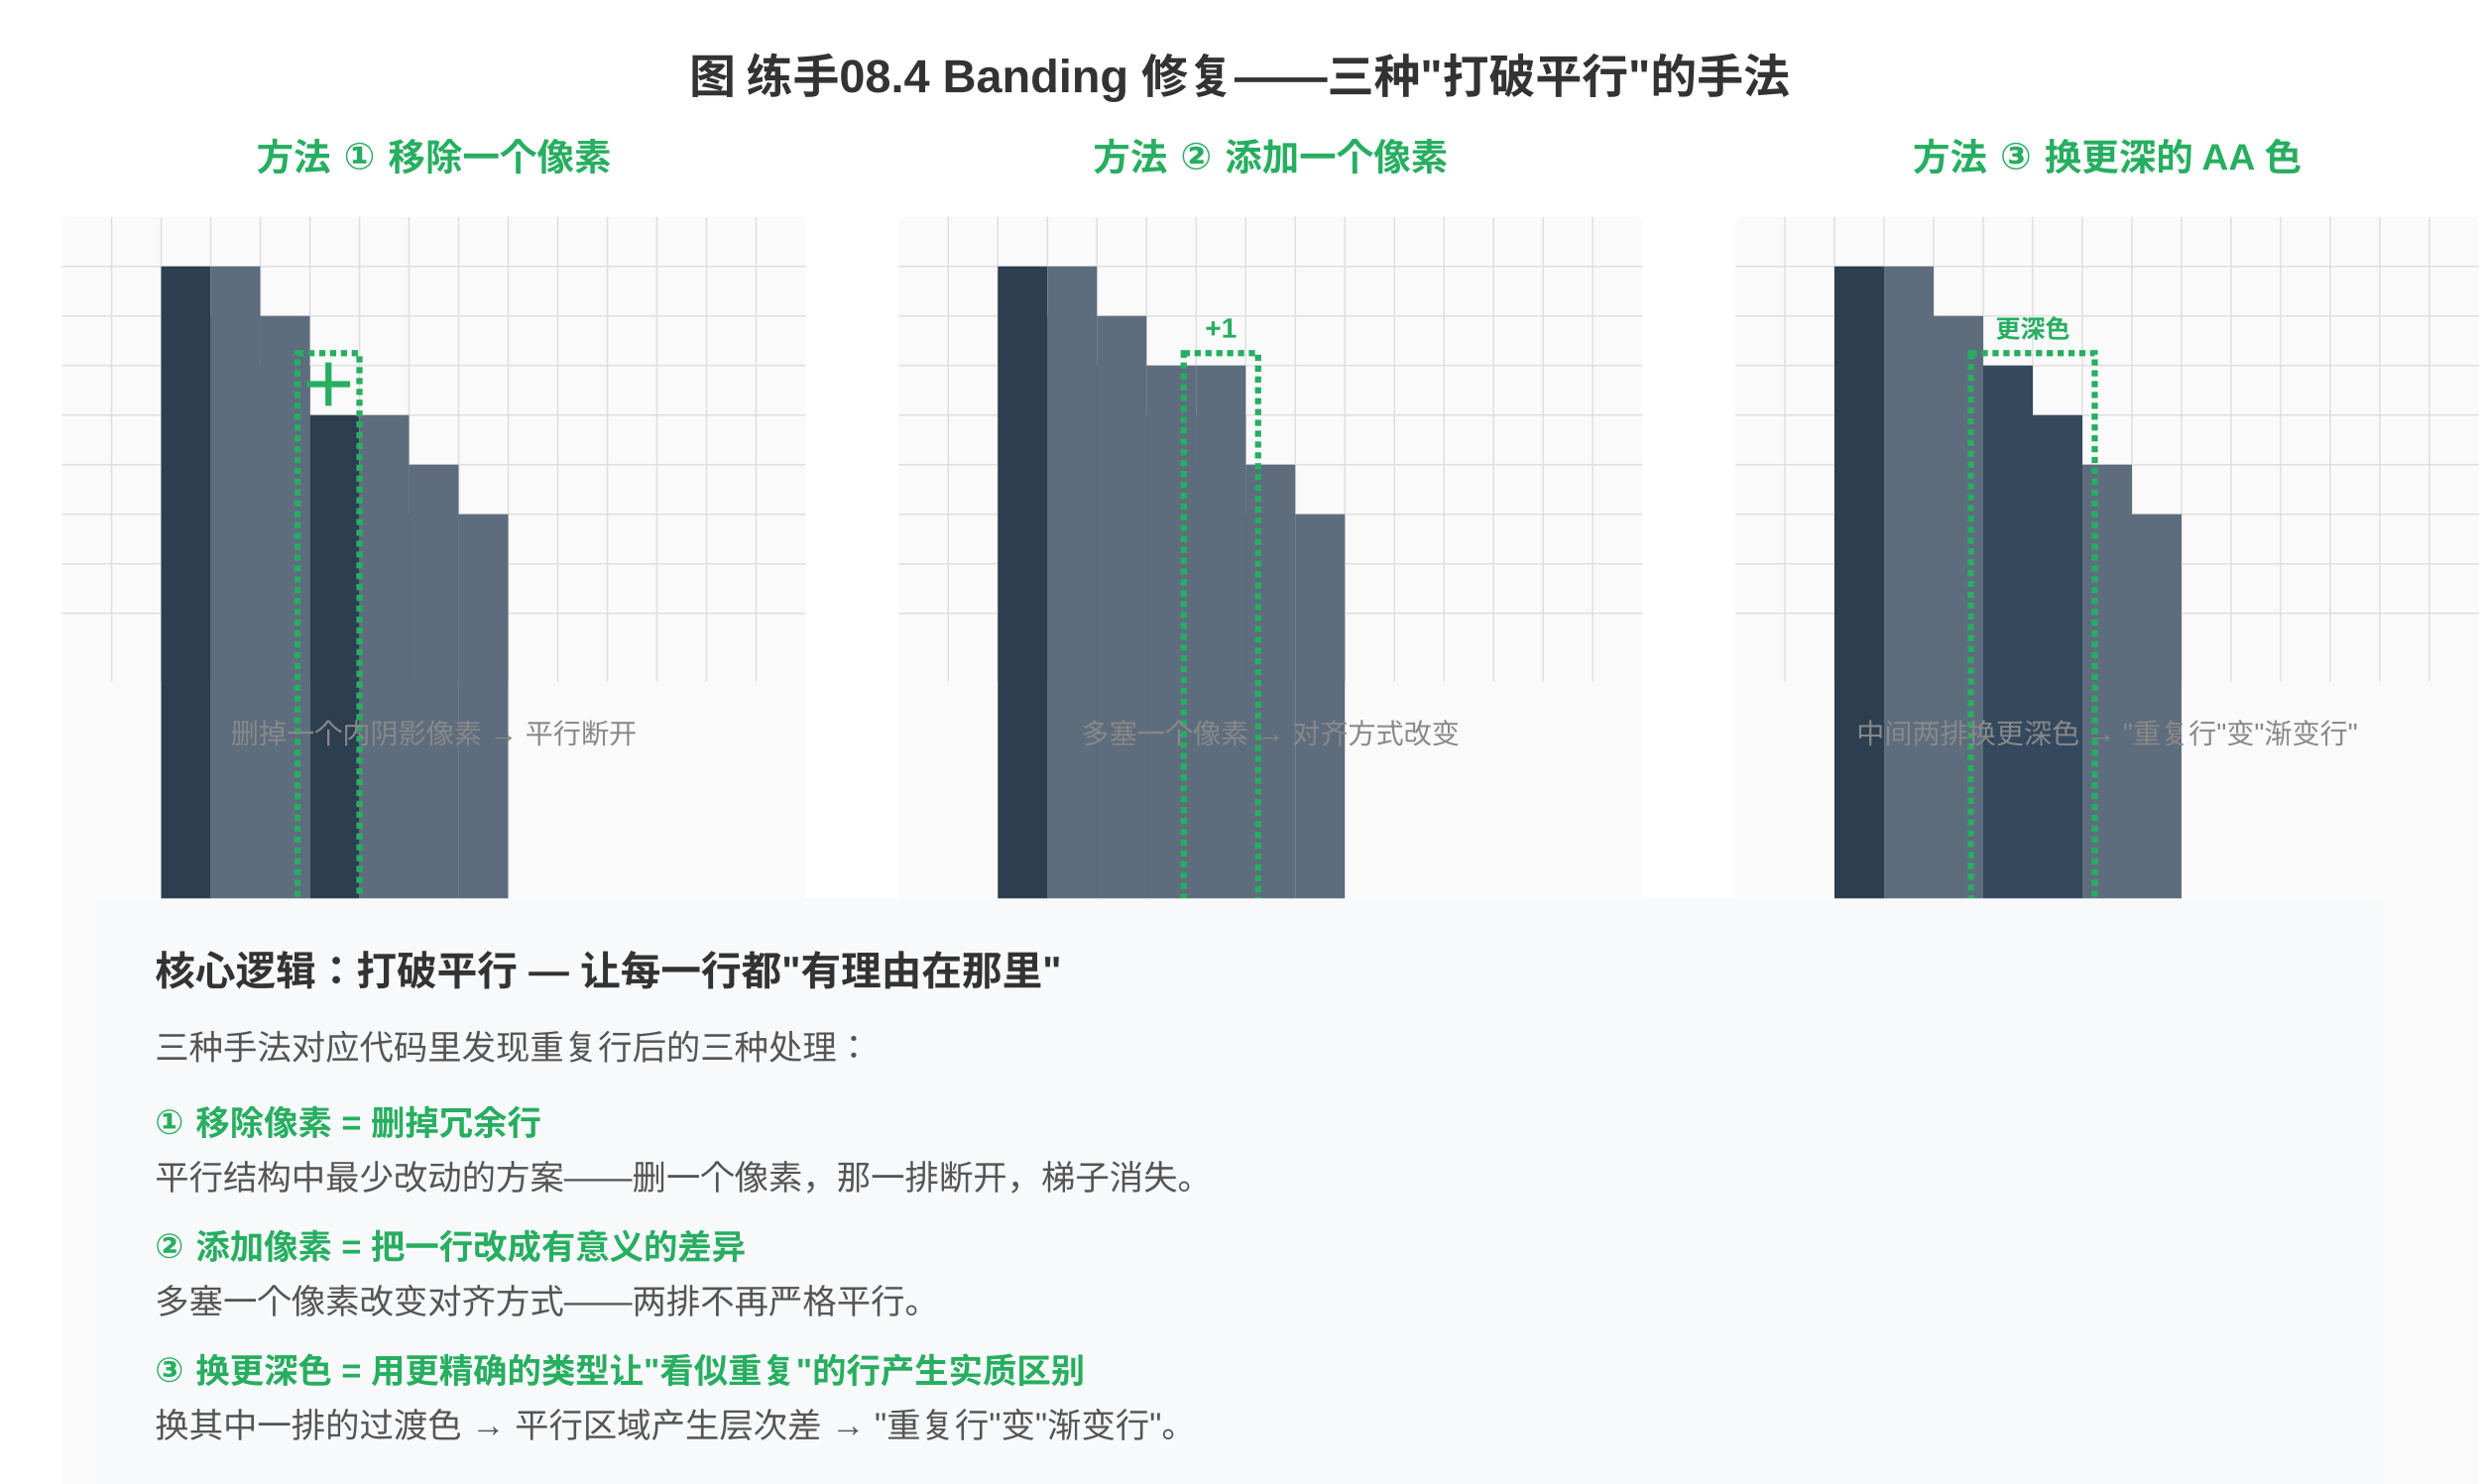
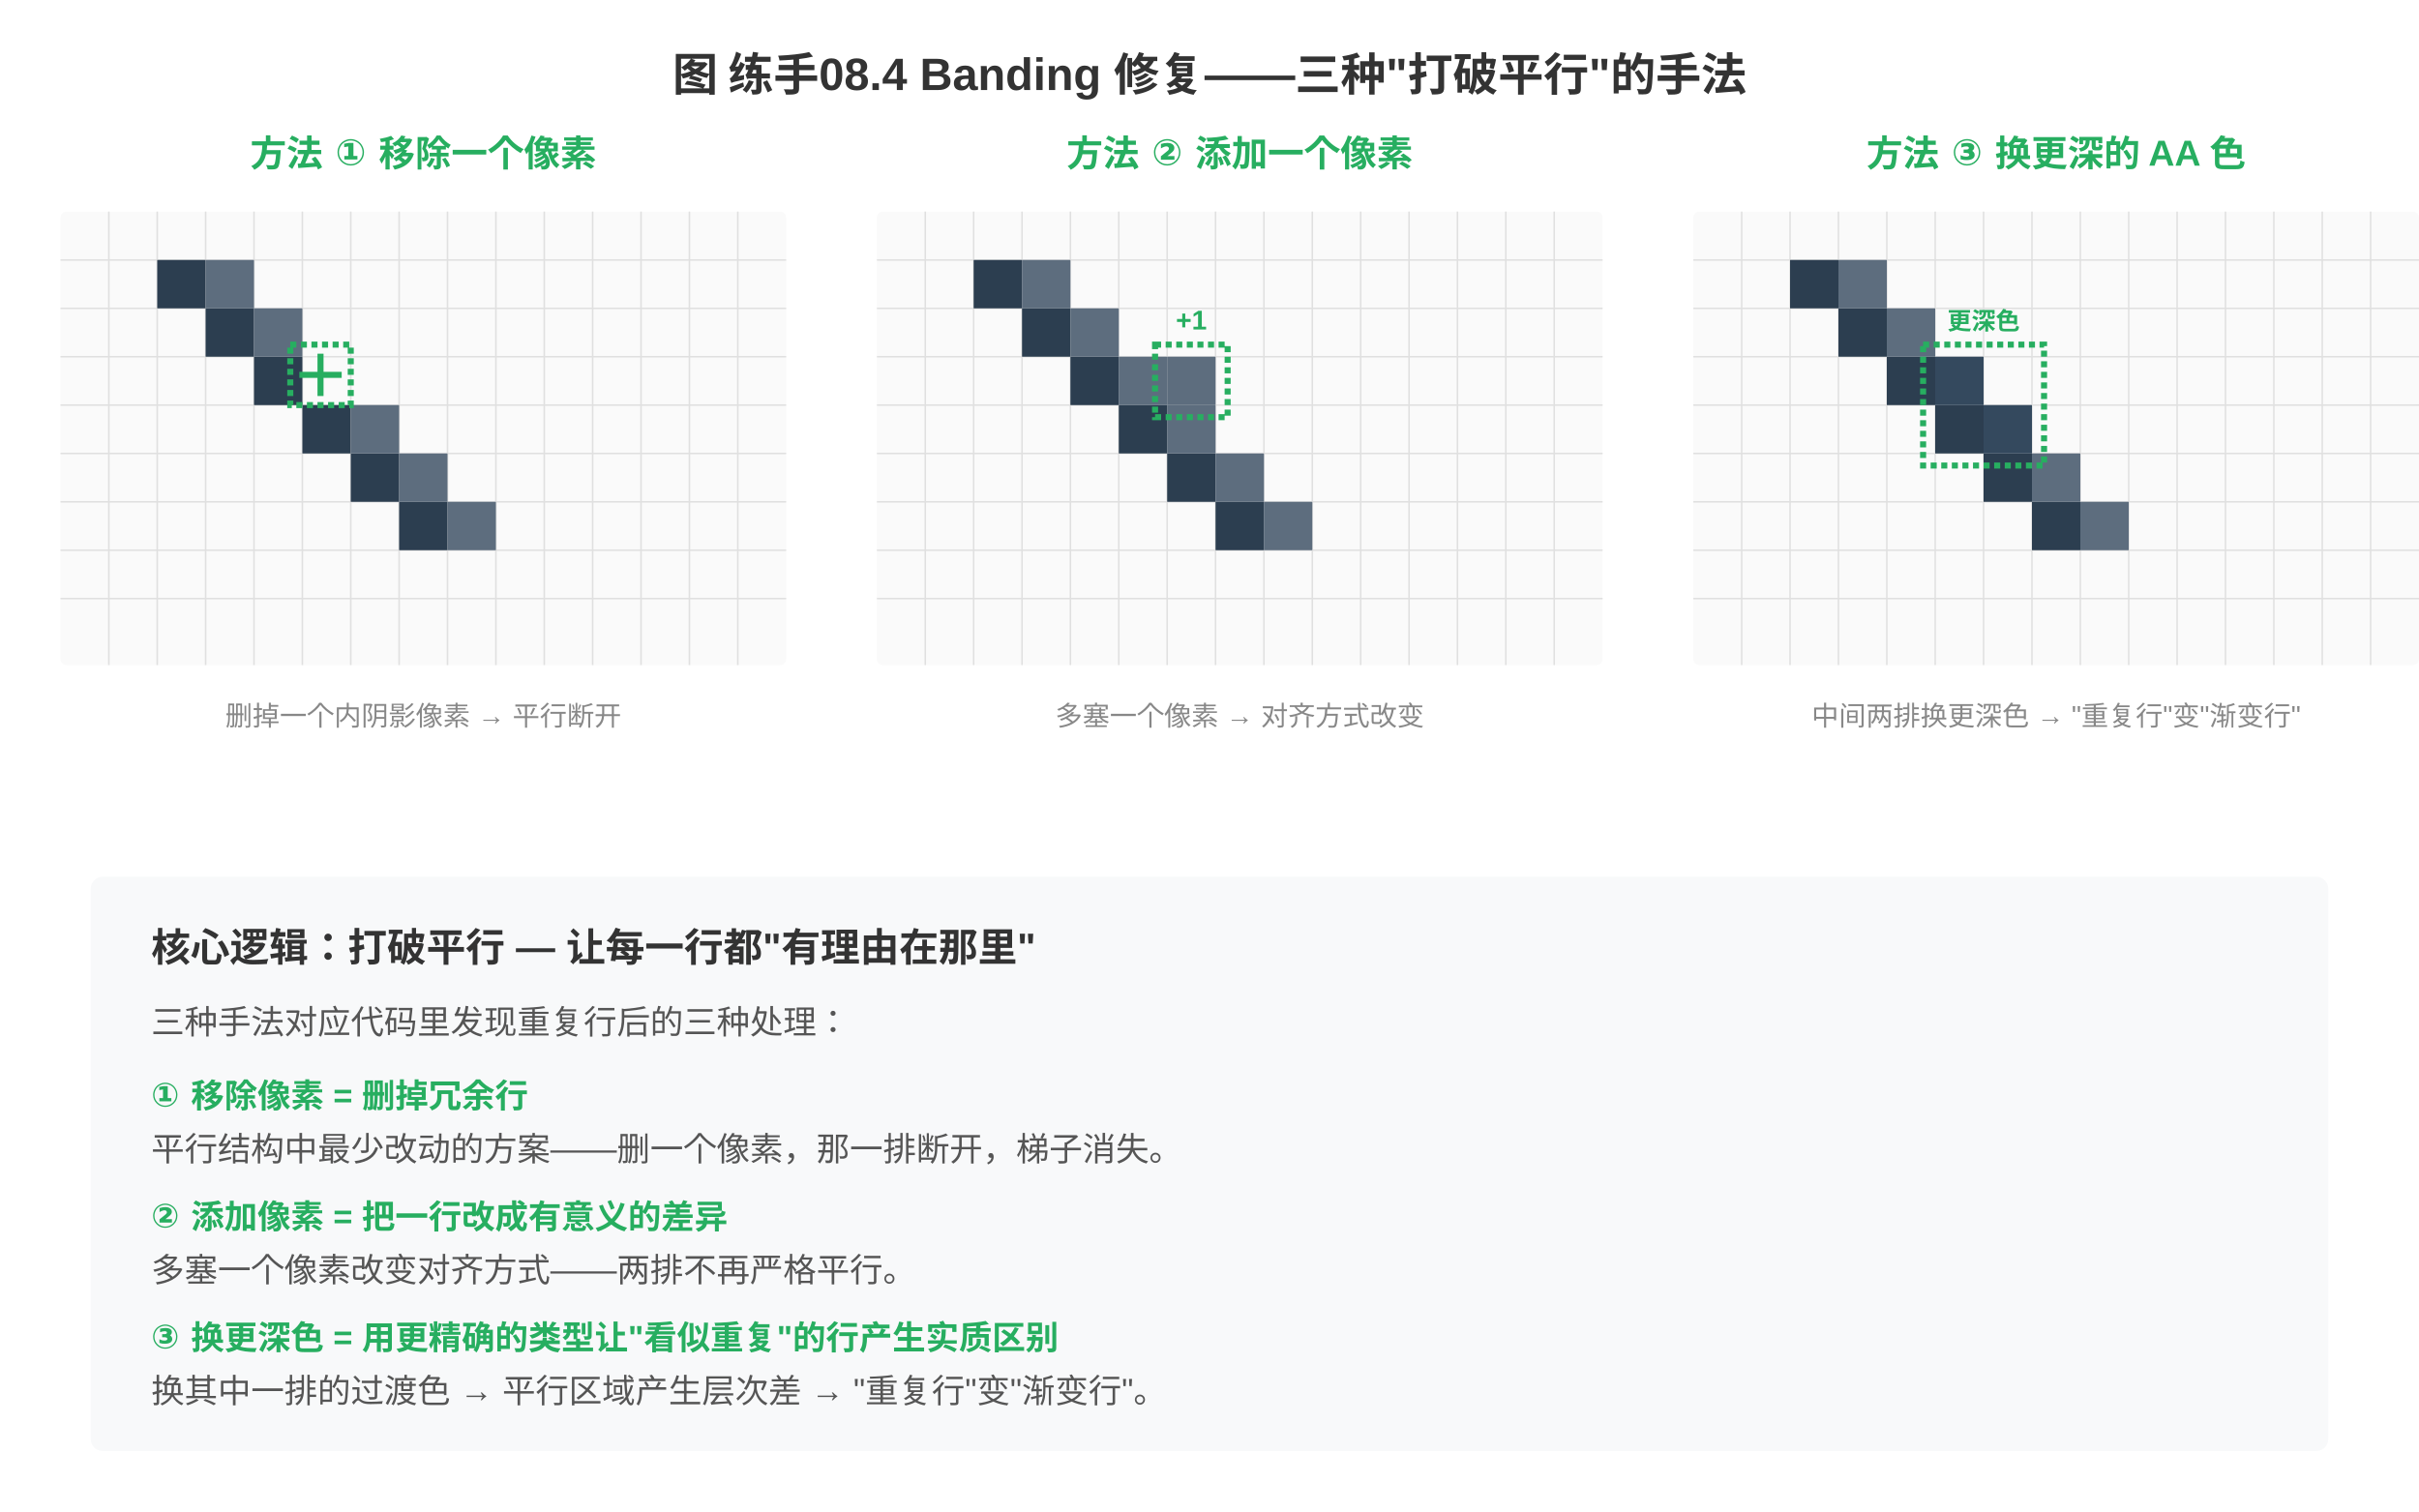
- <svg xmlns="http://www.w3.org/2000/svg" viewBox="0 0 800 479" width="800" height="479">
+ <svg xmlns="http://www.w3.org/2000/svg" viewBox="0 0 800 500" width="800" height="500">
  <style>
    text { font-family: 'PingFang SC','Microsoft YaHei',Arial,sans-serif; }
    .title { font-size: 15px; font-weight: bold; fill: #333; }
    .cell-bg { fill: #fafafa; }
    .cell-line { stroke: #e0e0e0; stroke-width: 0.5; }
    .fill-light { fill: #D5E8D4; }
    .outline-dark { fill: #2C3E50; }
    .inner-shadow { fill: #5D6D7E; }
    .deeper-aa { fill: #34495E; }
    .fix-box { fill: none; stroke: #27AE60; stroke-width: 1.5; stroke-dasharray: 3,2; }
    .panel-label { font-size: 12px; font-weight: bold; fill: #27AE60; }
    .method-label { font-size: 11px; font-weight: bold; fill: #333; }
    .step-label { font-size: 9px; fill: #888; }
  </style>
  <text x="400" y="30" class="title" text-anchor="middle">图 练手08.4 Banding 修复——三种"打破平行"的手法</text>
  <g transform="translate(20, 55)">
    <text x="120" y="0" class="panel-label" text-anchor="middle">方法 ① 移除一个像素</text>
-     <rect x="0" y="15" width="240" height="479" class="cell-bg" rx="2" />
+     <rect x="0" y="15" width="240" height="150" class="cell-bg" rx="2" />
    <g class="cell-line">
      <line x1="16" y1="15" x2="16" y2="165" />
      <line x1="32" y1="15" x2="32" y2="165" />
      <line x1="48" y1="15" x2="48" y2="165" />
      <line x1="64" y1="15" x2="64" y2="165" />
      <line x1="80" y1="15" x2="80" y2="165" />
      <line x1="96" y1="15" x2="96" y2="165" />
      <line x1="112" y1="15" x2="112" y2="165" />
      <line x1="128" y1="15" x2="128" y2="165" />
      <line x1="144" y1="15" x2="144" y2="165" />
      <line x1="160" y1="15" x2="160" y2="165" />
      <line x1="176" y1="15" x2="176" y2="165" />
      <line x1="192" y1="15" x2="192" y2="165" />
      <line x1="208" y1="15" x2="208" y2="165" />
      <line x1="224" y1="15" x2="224" y2="165" />
      <line x1="0" y1="31" x2="240" y2="31" />
      <line x1="0" y1="47" x2="240" y2="47" />
      <line x1="0" y1="63" x2="240" y2="63" />
      <line x1="0" y1="79" x2="240" y2="79" />
      <line x1="0" y1="95" x2="240" y2="95" />
      <line x1="0" y1="111" x2="240" y2="111" />
      <line x1="0" y1="127" x2="240" y2="127" />
      <line x1="0" y1="143" x2="240" y2="143" />
    </g>
    <g class="outline-dark">
-       <rect x="32" y="31" width="16" height="479" />
-       <rect x="48" y="47" width="16" height="479" />
-       <rect x="64" y="63" width="16" height="479" />
-       <rect x="80" y="79" width="16" height="479" />
-       <rect x="96" y="95" width="16" height="479" />
-       <rect x="112" y="111" width="16" height="479" />
+       <rect x="32" y="31" width="16" height="16" />
+       <rect x="48" y="47" width="16" height="16" />
+       <rect x="64" y="63" width="16" height="16" />
+       <rect x="80" y="79" width="16" height="16" />
+       <rect x="96" y="95" width="16" height="16" />
+       <rect x="112" y="111" width="16" height="16" />
    </g>
    <g class="inner-shadow">
-       <rect x="48" y="31" width="16" height="479" />
-       <rect x="64" y="47" width="16" height="479" />
-       <rect x="96" y="79" width="16" height="479" />
-       <rect x="112" y="95" width="16" height="479" />
-       <rect x="128" y="111" width="16" height="479" />
+       <rect x="48" y="31" width="16" height="16" />
+       <rect x="64" y="47" width="16" height="16" />
+       <rect x="96" y="79" width="16" height="16" />
+       <rect x="112" y="95" width="16" height="16" />
+       <rect x="128" y="111" width="16" height="16" />
    </g>
-     <rect x="76" y="59" width="20" height="479" fill="none" stroke="#27AE60" stroke-width="2" stroke-dasharray="2,1.5" />
+     <rect x="76" y="59" width="20" height="20" fill="none" stroke="#27AE60" stroke-width="2" stroke-dasharray="2,1.5" />
    <line x1="86" y1="62" x2="86" y2="76" stroke="#27AE60" stroke-width="2" />
    <line x1="79" y1="69" x2="93" y2="69" stroke="#27AE60" stroke-width="2" />
    <text x="120" y="185" class="step-label" text-anchor="middle">删掉一个内阴影像素 → 平行断开</text>
  </g>
  <g transform="translate(290, 55)">
    <text x="120" y="0" class="panel-label" text-anchor="middle">方法 ② 添加一个像素</text>
-     <rect x="0" y="15" width="240" height="479" class="cell-bg" rx="2" />
+     <rect x="0" y="15" width="240" height="150" class="cell-bg" rx="2" />
    <g class="cell-line">
      <line x1="16" y1="15" x2="16" y2="165" />
      <line x1="32" y1="15" x2="32" y2="165" />
      <line x1="48" y1="15" x2="48" y2="165" />
      <line x1="64" y1="15" x2="64" y2="165" />
      <line x1="80" y1="15" x2="80" y2="165" />
      <line x1="96" y1="15" x2="96" y2="165" />
      <line x1="112" y1="15" x2="112" y2="165" />
      <line x1="128" y1="15" x2="128" y2="165" />
      <line x1="144" y1="15" x2="144" y2="165" />
      <line x1="160" y1="15" x2="160" y2="165" />
      <line x1="176" y1="15" x2="176" y2="165" />
      <line x1="192" y1="15" x2="192" y2="165" />
      <line x1="208" y1="15" x2="208" y2="165" />
      <line x1="224" y1="15" x2="224" y2="165" />
      <line x1="0" y1="31" x2="240" y2="31" />
      <line x1="0" y1="47" x2="240" y2="47" />
      <line x1="0" y1="63" x2="240" y2="63" />
      <line x1="0" y1="79" x2="240" y2="79" />
      <line x1="0" y1="95" x2="240" y2="95" />
      <line x1="0" y1="111" x2="240" y2="111" />
      <line x1="0" y1="127" x2="240" y2="127" />
      <line x1="0" y1="143" x2="240" y2="143" />
    </g>
    <g class="outline-dark">
-       <rect x="32" y="31" width="16" height="479" />
-       <rect x="48" y="47" width="16" height="479" />
-       <rect x="64" y="63" width="16" height="479" />
-       <rect x="80" y="79" width="16" height="479" />
-       <rect x="96" y="95" width="16" height="479" />
-       <rect x="112" y="111" width="16" height="479" />
+       <rect x="32" y="31" width="16" height="16" />
+       <rect x="48" y="47" width="16" height="16" />
+       <rect x="64" y="63" width="16" height="16" />
+       <rect x="80" y="79" width="16" height="16" />
+       <rect x="96" y="95" width="16" height="16" />
+       <rect x="112" y="111" width="16" height="16" />
    </g>
    <g class="inner-shadow">
-       <rect x="48" y="31" width="16" height="479" />
-       <rect x="64" y="47" width="16" height="479" />
-       <rect x="80" y="63" width="16" height="479" />
-       <rect x="96" y="63" width="16" height="479" />
-       <rect x="96" y="79" width="16" height="479" />
-       <rect x="112" y="95" width="16" height="479" />
-       <rect x="128" y="111" width="16" height="479" />
+       <rect x="48" y="31" width="16" height="16" />
+       <rect x="64" y="47" width="16" height="16" />
+       <rect x="80" y="63" width="16" height="16" />
+       <rect x="96" y="63" width="16" height="16" />
+       <rect x="96" y="79" width="16" height="16" />
+       <rect x="112" y="95" width="16" height="16" />
+       <rect x="128" y="111" width="16" height="16" />
    </g>
-     <rect x="92" y="59" width="24" height="479" fill="none" stroke="#27AE60" stroke-width="2" stroke-dasharray="2,1.5" />
+     <rect x="92" y="59" width="24" height="24" fill="none" stroke="#27AE60" stroke-width="2" stroke-dasharray="2,1.5" />
    <text x="104" y="54" style="font-size:9px;fill:#27AE60;font-weight:bold;text-anchor:middle;">+1</text>
    <text x="120" y="185" class="step-label" text-anchor="middle">多塞一个像素 → 对齐方式改变</text>
  </g>
  <g transform="translate(560, 55)">
    <text x="120" y="0" class="panel-label" text-anchor="middle">方法 ③ 换更深的 AA 色</text>
-     <rect x="0" y="15" width="240" height="479" class="cell-bg" rx="2" />
+     <rect x="0" y="15" width="240" height="150" class="cell-bg" rx="2" />
    <g class="cell-line">
      <line x1="16" y1="15" x2="16" y2="165" />
      <line x1="32" y1="15" x2="32" y2="165" />
      <line x1="48" y1="15" x2="48" y2="165" />
      <line x1="64" y1="15" x2="64" y2="165" />
      <line x1="80" y1="15" x2="80" y2="165" />
      <line x1="96" y1="15" x2="96" y2="165" />
      <line x1="112" y1="15" x2="112" y2="165" />
      <line x1="128" y1="15" x2="128" y2="165" />
      <line x1="144" y1="15" x2="144" y2="165" />
      <line x1="160" y1="15" x2="160" y2="165" />
      <line x1="176" y1="15" x2="176" y2="165" />
      <line x1="192" y1="15" x2="192" y2="165" />
      <line x1="208" y1="15" x2="208" y2="165" />
      <line x1="224" y1="15" x2="224" y2="165" />
      <line x1="0" y1="31" x2="240" y2="31" />
      <line x1="0" y1="47" x2="240" y2="47" />
      <line x1="0" y1="63" x2="240" y2="63" />
      <line x1="0" y1="79" x2="240" y2="79" />
      <line x1="0" y1="95" x2="240" y2="95" />
      <line x1="0" y1="111" x2="240" y2="111" />
      <line x1="0" y1="127" x2="240" y2="127" />
      <line x1="0" y1="143" x2="240" y2="143" />
    </g>
    <g class="outline-dark">
-       <rect x="32" y="31" width="16" height="479" />
-       <rect x="48" y="47" width="16" height="479" />
-       <rect x="64" y="63" width="16" height="479" />
-       <rect x="80" y="79" width="16" height="479" />
-       <rect x="96" y="95" width="16" height="479" />
-       <rect x="112" y="111" width="16" height="479" />
+       <rect x="32" y="31" width="16" height="16" />
+       <rect x="48" y="47" width="16" height="16" />
+       <rect x="64" y="63" width="16" height="16" />
+       <rect x="80" y="79" width="16" height="16" />
+       <rect x="96" y="95" width="16" height="16" />
+       <rect x="112" y="111" width="16" height="16" />
    </g>
    <g class="inner-shadow">
-       <rect x="48" y="31" width="16" height="479" />
-       <rect x="64" y="47" width="16" height="479" />
+       <rect x="48" y="31" width="16" height="16" />
+       <rect x="64" y="47" width="16" height="16" />
    </g>
    <g class="deeper-aa">
-       <rect x="80" y="63" width="16" height="479" />
-       <rect x="96" y="79" width="16" height="479" />
+       <rect x="80" y="63" width="16" height="16" />
+       <rect x="96" y="79" width="16" height="16" />
    </g>
    <g class="inner-shadow">
-       <rect x="112" y="95" width="16" height="479" />
-       <rect x="128" y="111" width="16" height="479" />
+       <rect x="112" y="95" width="16" height="16" />
+       <rect x="128" y="111" width="16" height="16" />
    </g>
-     <rect x="76" y="59" width="40" height="479" fill="none" stroke="#27AE60" stroke-width="2" stroke-dasharray="2,1.5" />
+     <rect x="76" y="59" width="40" height="40" fill="none" stroke="#27AE60" stroke-width="2" stroke-dasharray="2,1.5" />
    <text x="96" y="54" style="font-size:8px;fill:#27AE60;font-weight:bold;text-anchor:middle;">更深色</text>
    <text x="120" y="185" class="step-label" text-anchor="middle">中间两排换更深色 → "重复行"变"渐变行"</text>
  </g>
  <g transform="translate(0, 290)">
-     <rect x="30" y="0" width="740" height="479" fill="#F8F9FA" rx="4" />
+     <rect x="30" y="0" width="740" height="190" fill="#F8F9FA" rx="4" />
    <text x="50" y="28" style="font-size:13px;font-weight:bold;fill:#333;">核心逻辑：打破平行 — 让每一行都"有理由在那里"</text>
    <text x="50" y="52" style="font-size:11px;fill:#555;">三种手法对应代码里发现重复行后的三种处理：</text>
    <text x="50" y="76" style="font-size:11px;fill:#27AE60;font-weight:bold;">① 移除像素 = 删掉冗余行</text>
    <text x="50" y="94" style="font-size:11px;fill:#555;">  平行结构中最少改动的方案——删一个像素，那一排断开，梯子消失。</text>
    <text x="50" y="116" style="font-size:11px;fill:#27AE60;font-weight:bold;">② 添加像素 = 把一行改成有意义的差异</text>
    <text x="50" y="134" style="font-size:11px;fill:#555;">  多塞一个像素改变对齐方式——两排不再严格平行。</text>
    <text x="50" y="156" style="font-size:11px;fill:#27AE60;font-weight:bold;">③ 换更深色 = 用更精确的类型让"看似重复"的行产生实质区别</text>
    <text x="50" y="174" style="font-size:11px;fill:#555;">  换其中一排的过渡色 → 平行区域产生层次差 → "重复行"变"渐变行"。</text>
  </g>
</svg>
